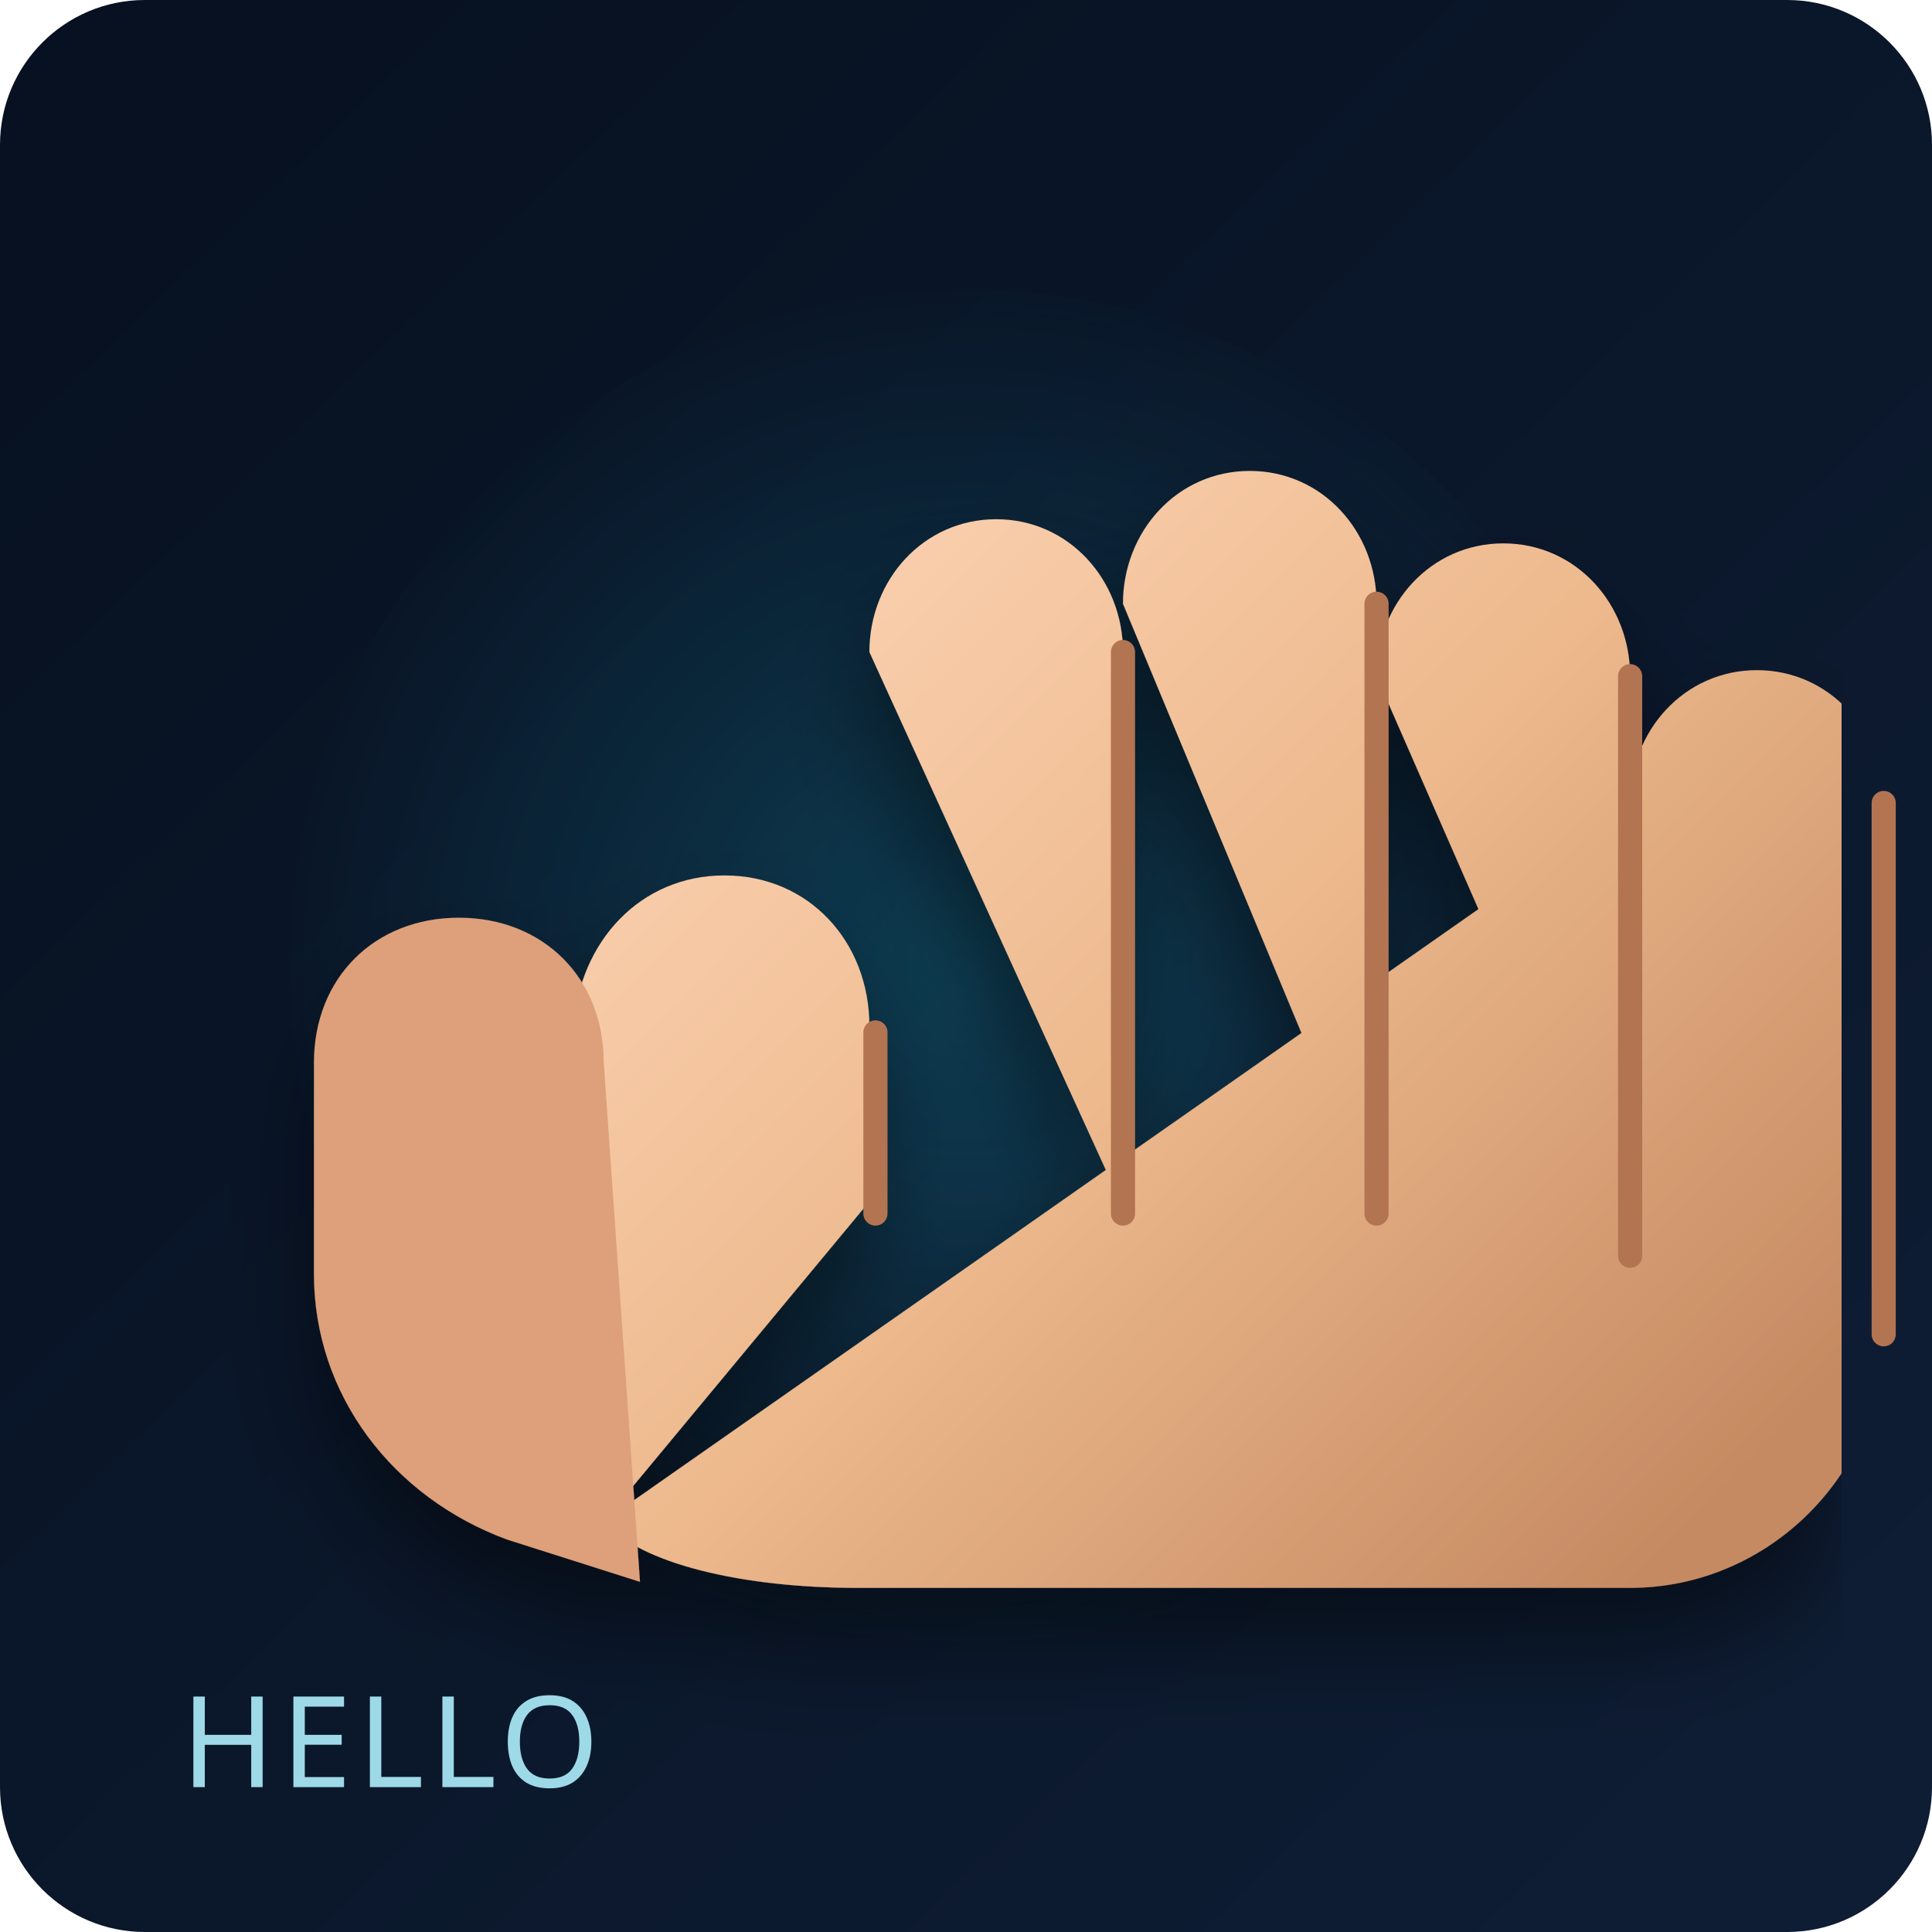
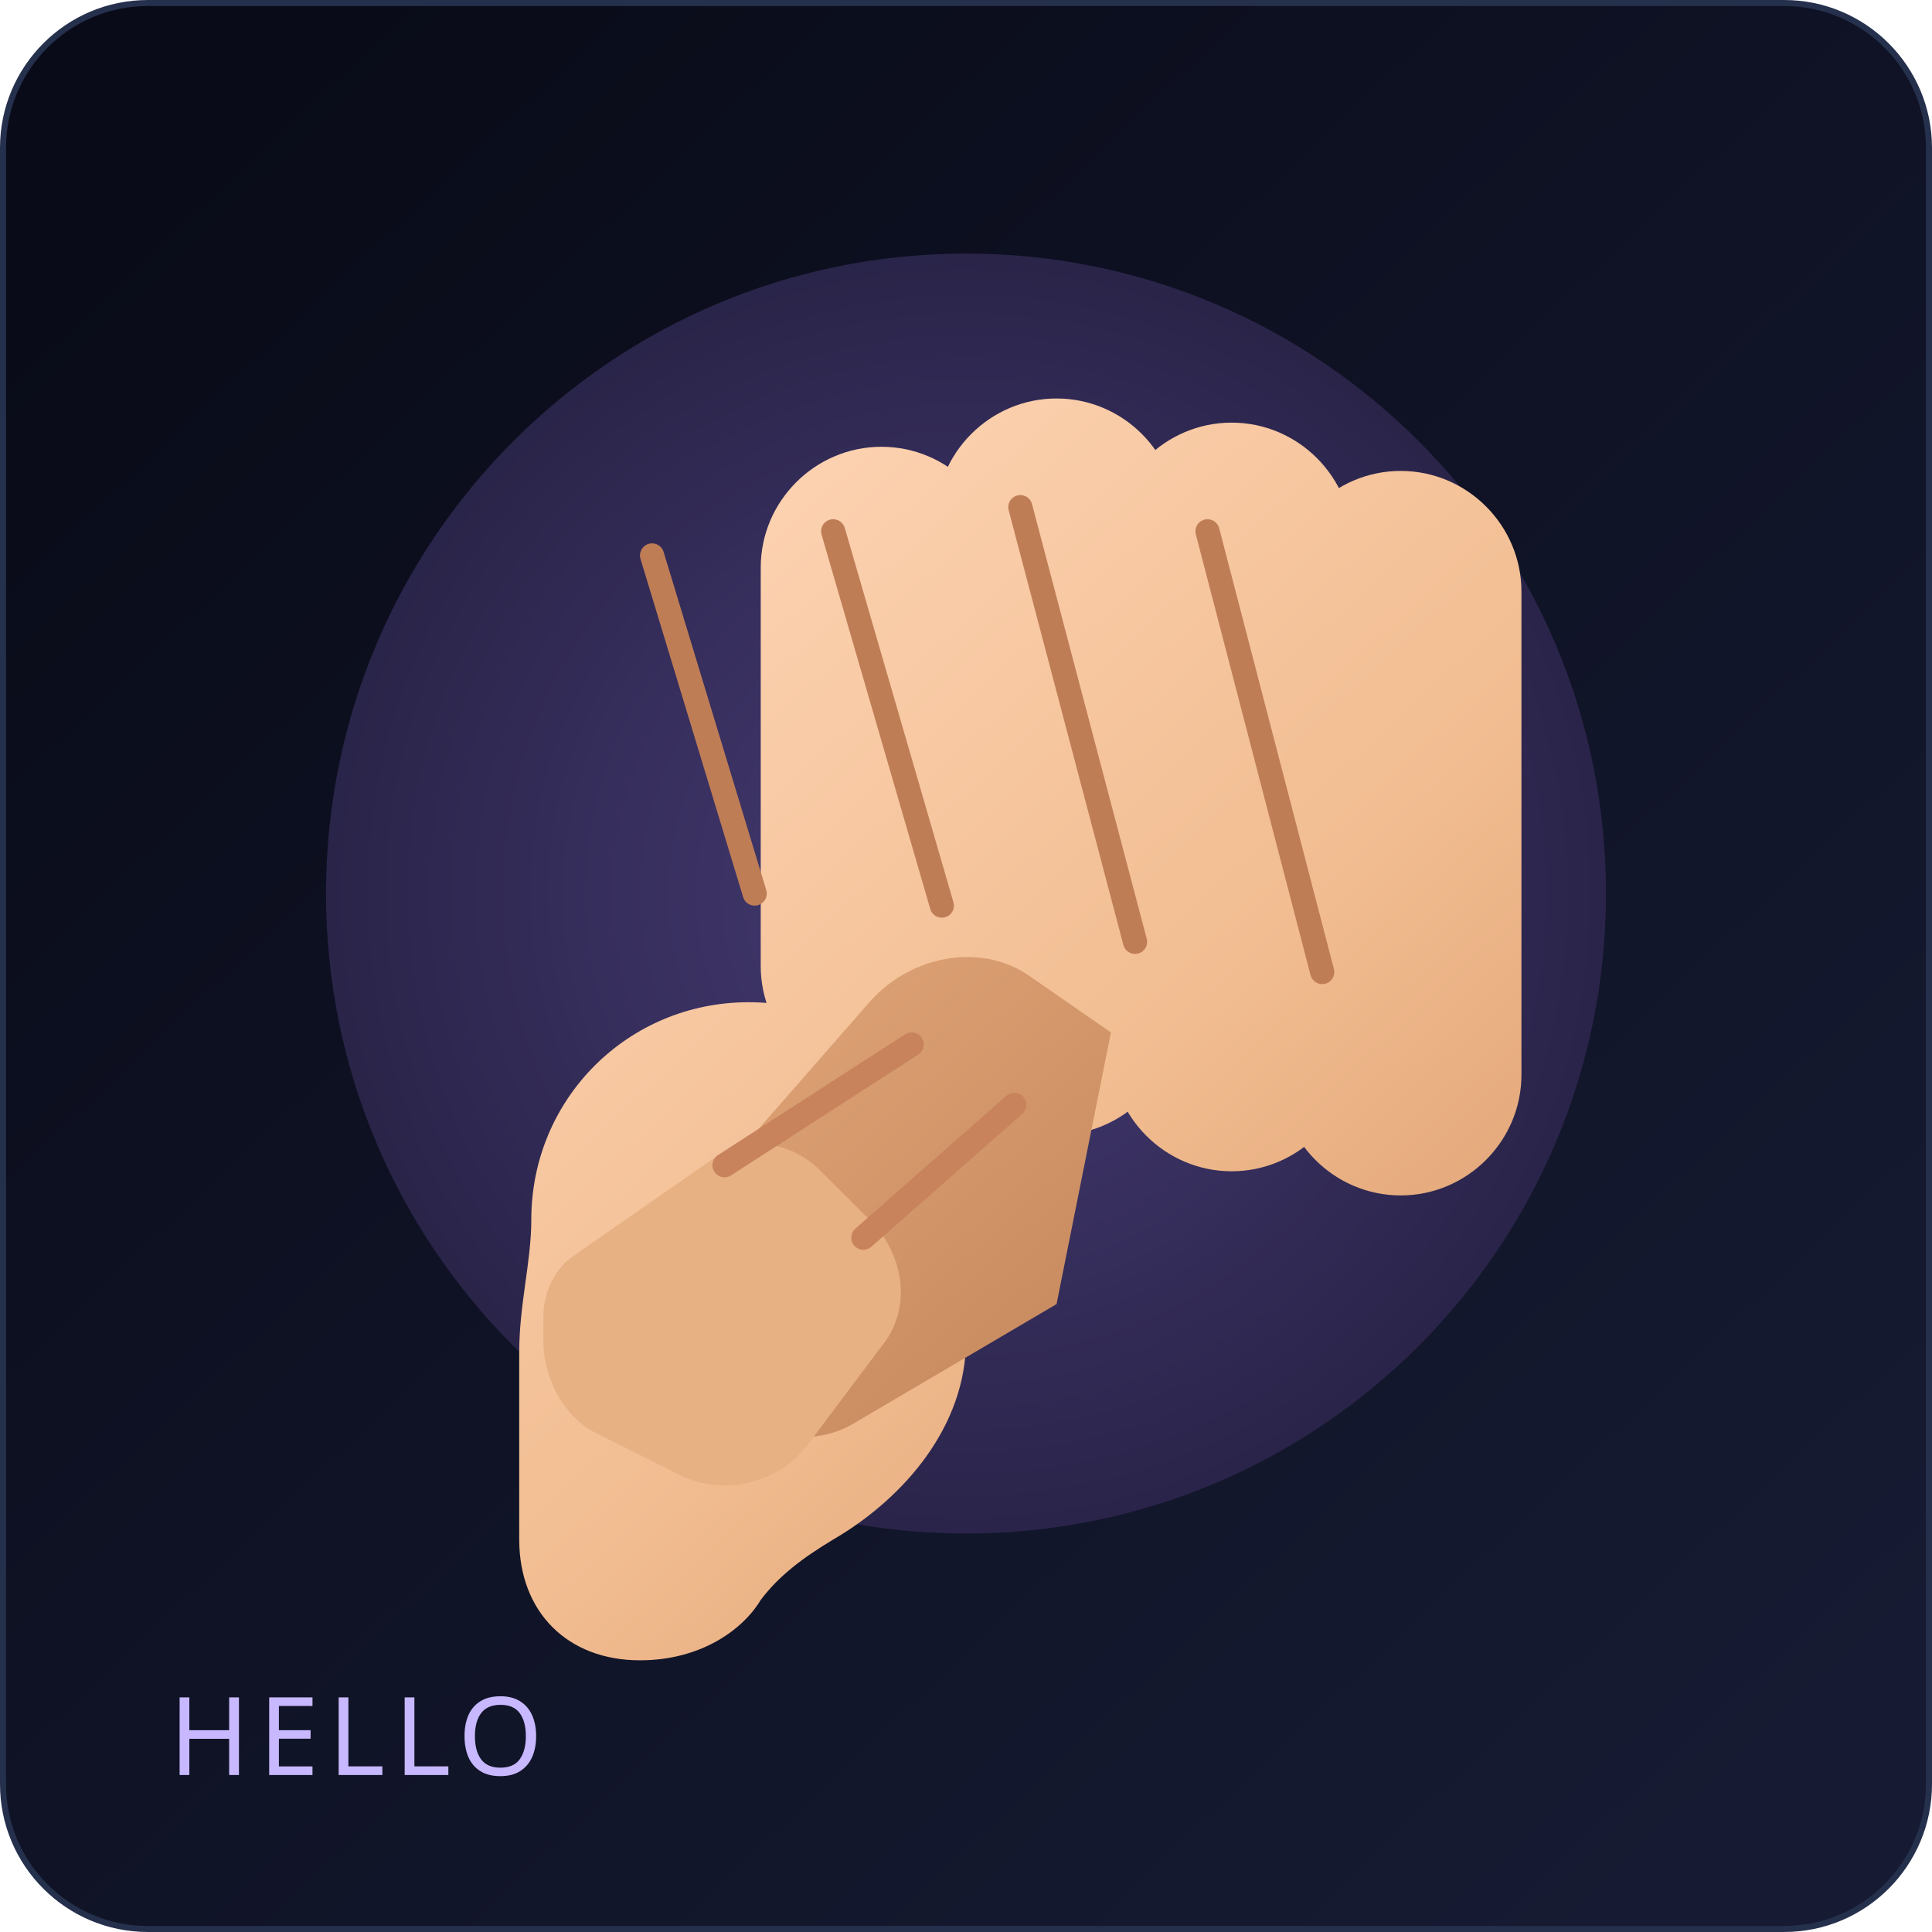
<svg xmlns="http://www.w3.org/2000/svg" width="320" height="320" viewBox="0 0 320 320" fill="none">
  <defs>
-     <linearGradient id="helloBg" x1="30" y1="24" x2="292" y2="296" gradientUnits="userSpaceOnUse">
-       <stop stop-color="#071121" />
-       <stop offset="1" stop-color="#0E1D34" />
+     <linearGradient id="bg" x1="30" y1="22" x2="290" y2="298" gradientUnits="userSpaceOnUse">
+       <stop stop-color="#090B18" />
+       <stop offset="1" stop-color="#161B33" />
    </linearGradient>
-     <radialGradient id="helloGlow" cx="0" cy="0" r="1" gradientUnits="userSpaceOnUse" gradientTransform="translate(160 160) rotate(90) scale(116)">
-       <stop stop-color="#1BD8F5" stop-opacity="0.2" />
-       <stop offset="1" stop-color="#1BD8F5" stop-opacity="0" />
+     <radialGradient id="orb" cx="0" cy="0" r="1" gradientUnits="userSpaceOnUse" gradientTransform="translate(160 148) scale(108)">
+       <stop stop-color="#4B3F7B" stop-opacity="0.92" />
+       <stop offset="1" stop-color="#2A244A" stop-opacity="0.96" />
    </radialGradient>
-     <linearGradient id="helloHand" x1="95" y1="86" x2="272" y2="261" gradientUnits="userSpaceOnUse">
-       <stop stop-color="#FFD8BB" />
-       <stop offset="0.52" stop-color="#EDB98D" />
-       <stop offset="1" stop-color="#C68A62" />
+     <linearGradient id="skin" x1="96" y1="74" x2="268" y2="260" gradientUnits="userSpaceOnUse">
+       <stop stop-color="#FFD7B8" />
+       <stop offset="0.55" stop-color="#F1BC90" />
+       <stop offset="1" stop-color="#D69465" />
    </linearGradient>
-     <filter id="helloShadow" x="38" y="56" width="267" height="236" filterUnits="userSpaceOnUse" color-interpolation-filters="sRGB">
-       <feDropShadow dx="0" dy="10" stdDeviation="8" flood-color="#02060F" flood-opacity="0.45" />
-     </filter>
+     <linearGradient id="skinShadow" x1="120" y1="140" x2="230" y2="262" gradientUnits="userSpaceOnUse">
+       <stop stop-color="#E3A97B" />
+       <stop offset="1" stop-color="#B7774E" />
+     </linearGradient>
  </defs>
-   <rect width="320" height="320" rx="24" fill="url(#helloBg)" />
-   <circle cx="160" cy="160" r="112" fill="url(#helloGlow)" />
-   <g filter="url(#helloShadow)">
-     <path d="M100 252C94 226 94 196 95 170C96 156 106 145 120 145C134 145 144 156 144 170V199" fill="url(#helloHand)" />
-     <path d="M144 108C144 96 153 86 165 86C177 86 186 96 186 108V200" fill="url(#helloHand)" />
-     <path d="M186 100C186 88 195 78 207 78C219 78 228 88 228 100V201" fill="url(#helloHand)" />
-     <path d="M228 112C228 100 237 90 249 90C261 90 270 100 270 112V208" fill="url(#helloHand)" />
-     <path d="M270 133C270 121 279 111 291 111C303 111 312 121 312 133V221C312 244 293 263 270 263H142C123 263 106 259 100 252Z" fill="url(#helloHand)" />
-     <path d="M100 176C100 162 90 152 76 152C62 152 52 162 52 176V211C52 231 65 248 84 255L106 262" fill="#DDA07A" />
-   </g>
-   <path d="M145 201V171" stroke="#B37452" stroke-width="4" stroke-linecap="round" />
-   <path d="M186 201V108" stroke="#B37452" stroke-width="4" stroke-linecap="round" />
-   <path d="M228 201V100" stroke="#B37452" stroke-width="4" stroke-linecap="round" />
-   <path d="M270 208V112" stroke="#B37452" stroke-width="4" stroke-linecap="round" />
-   <path d="M312 221V133" stroke="#B37452" stroke-width="4" stroke-linecap="round" />
-   <text x="30" y="296" fill="#9ED9E7" font-family="Space Grotesk, Segoe UI, sans-serif" font-size="21" letter-spacing="1">HELLO</text>
+   <rect x="0.5" y="0.5" width="319" height="319" rx="24" fill="url(#bg)" stroke="#25304D" />
+   <circle cx="160" cy="148" r="106" fill="url(#orb)" />
+   <path d="M88 202C88 182 104 166 124 166C144 166 160 182 160 202V222C160 236 150 248 138 255C133 258 129 261 126 265C123 270 116 275 106 275C94 275 86 267 86 255V224C86 216 88 209 88 202Z" fill="url(#skin)" />
+   <path d="M126 94C126 83 135 74 146 74C157 74 166 83 166 94V160C166 171 157 180 146 180C135 180 126 171 126 160V94Z" fill="url(#skin)" />
+   <path d="M155 86C155 75 164 66 175 66C186 66 195 75 195 86V168C195 179 186 188 175 188C164 188 155 179 155 168V86Z" fill="url(#skin)" />
+   <path d="M184 90C184 79 193 70 204 70C215 70 224 79 224 90V174C224 185 215 194 204 194C193 194 184 185 184 174V90Z" fill="url(#skin)" />
+   <path d="M212 98C212 87 221 78 232 78C243 78 252 87 252 98V178C252 189 243 198 232 198C221 198 212 189 212 178V98Z" fill="url(#skin)" />
+   <path d="M116 198L144 166C151 158 163 156 171 162L184 171L175 216L141 236C130 242 116 234 114 222L113 210C112 206 113 202 116 198Z" fill="url(#skinShadow)" />
+   <path d="M90 218C90 214 92 210 95 208L118 192C124 188 131 189 136 194L144 202C150 208 151 217 146 223L134 239C129 246 119 248 112 244L98 237C93 234 90 228 90 222V218Z" fill="#E7B184" />
+   <path d="M108 92L125 148" stroke="#BF7D56" stroke-width="4" stroke-linecap="round" />
+   <path d="M138 88L156 150" stroke="#BF7D56" stroke-width="4" stroke-linecap="round" />
+   <path d="M169 84L188 156" stroke="#BF7D56" stroke-width="4" stroke-linecap="round" />
+   <path d="M200 88L219 161" stroke="#BF7D56" stroke-width="4" stroke-linecap="round" />
+   <path d="M120 193L151 173" stroke="#C8835C" stroke-width="4" stroke-linecap="round" />
+   <path d="M143 205L168 183" stroke="#C8835C" stroke-width="4" stroke-linecap="round" />
+   <text x="28" y="294" fill="#C8B8FF" font-family="Space Grotesk, Segoe UI, sans-serif" font-size="18" letter-spacing="1.5">HELLO</text>
</svg>
